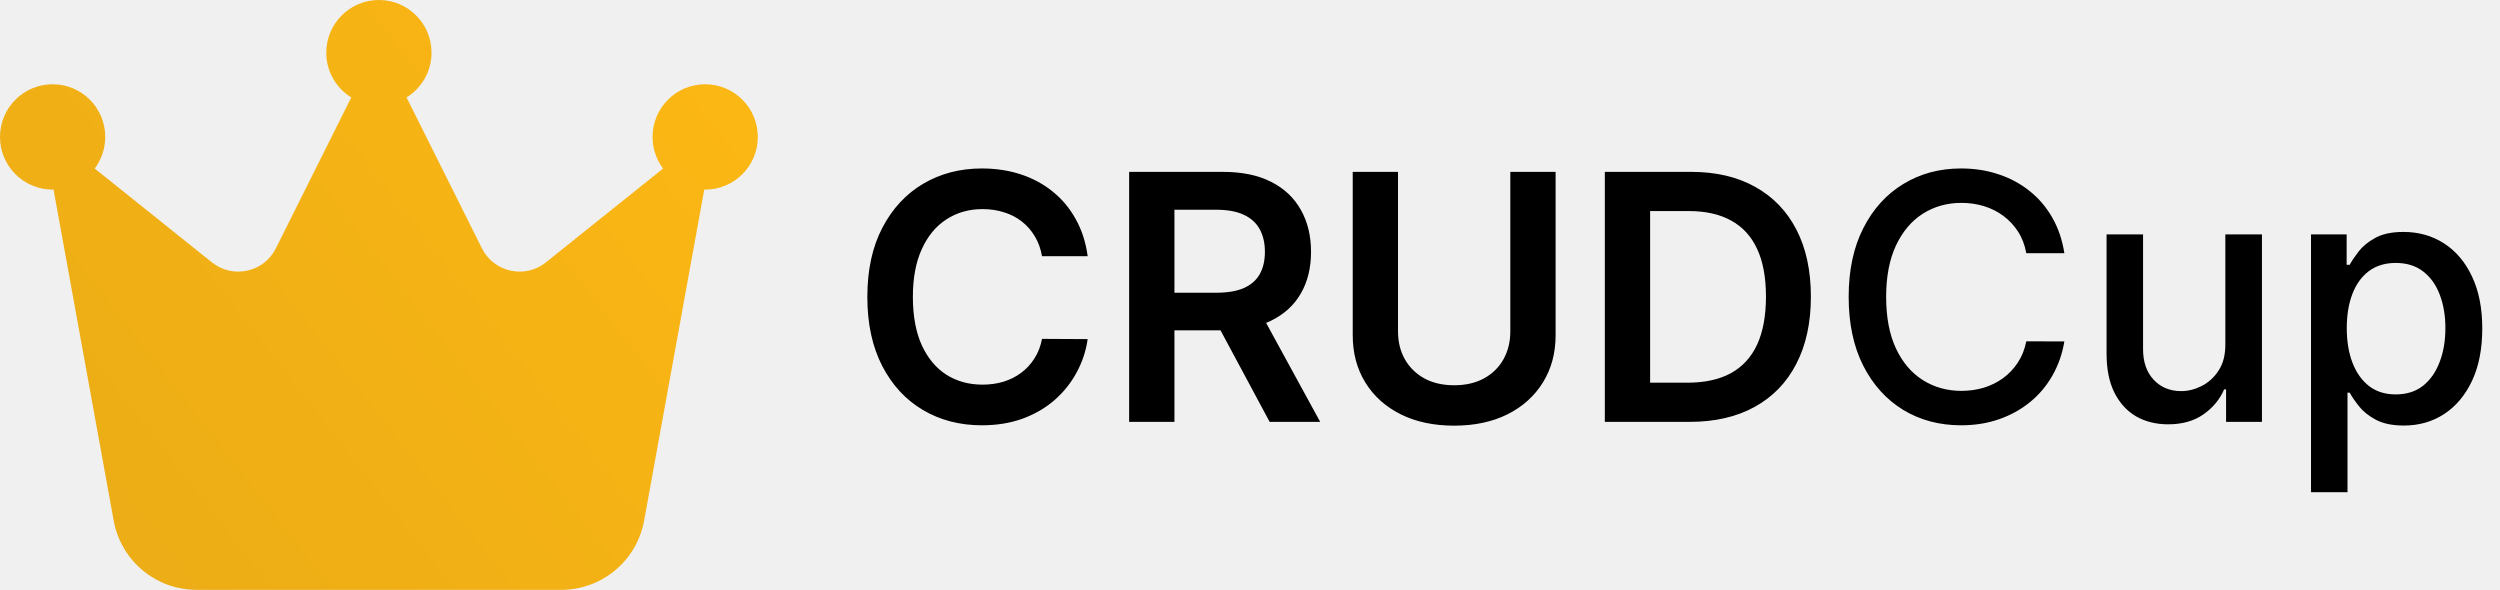
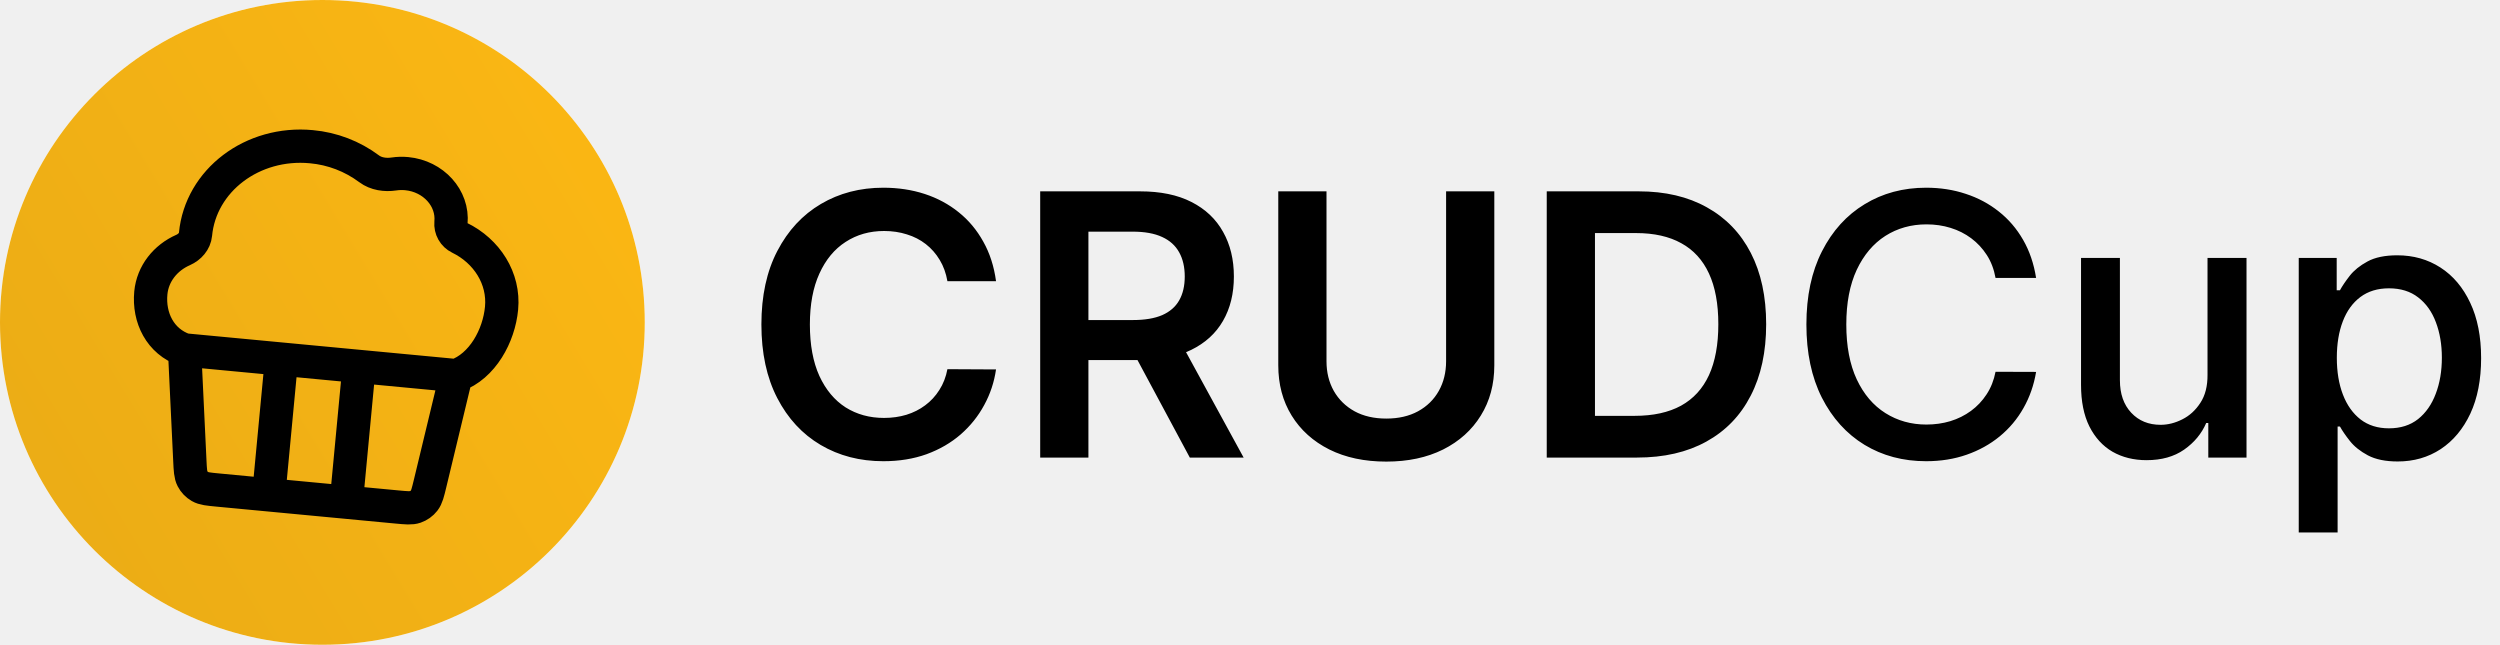
- <svg xmlns="http://www.w3.org/2000/svg" width="640" height="151" viewBox="0 0 640 151" fill="none">
-   <path d="M104.073 24.942C107.912 22.583 110.472 18.302 110.472 13.482C110.472 6.033 104.443 0 97 0C89.557 0 83.528 6.033 83.528 13.482C83.528 18.336 86.088 22.583 89.927 24.942L70.628 63.568C67.563 69.703 59.615 71.455 54.259 67.175L24.25 43.143C25.934 40.885 26.944 38.087 26.944 35.054C26.944 27.605 20.916 21.571 13.472 21.571C6.029 21.571 0 27.605 0 35.054C0 42.502 6.029 48.536 13.472 48.536H13.708L29.1 133.271C30.952 143.517 39.878 151 50.319 151H143.681C154.089 151 163.014 143.551 164.9 133.271L180.292 48.536H180.528C187.971 48.536 194 42.502 194 35.054C194 27.605 187.971 21.571 180.528 21.571C173.084 21.571 167.056 27.605 167.056 35.054C167.056 38.087 168.066 40.885 169.75 43.143L139.741 67.175C134.385 71.455 126.437 69.703 123.372 63.568L104.073 24.942Z" fill="url(#paint0_linear_16_3)" />
-   <path d="M278.445 65.594H266.758C266.424 63.677 265.81 61.979 264.914 60.5C264.018 59 262.904 57.729 261.57 56.688C260.237 55.646 258.716 54.865 257.008 54.344C255.32 53.802 253.497 53.531 251.539 53.531C248.06 53.531 244.977 54.406 242.289 56.156C239.602 57.885 237.497 60.427 235.977 63.781C234.456 67.115 233.695 71.188 233.695 76C233.695 80.896 234.456 85.021 235.977 88.375C237.518 91.708 239.622 94.229 242.289 95.938C244.977 97.625 248.049 98.469 251.508 98.469C253.424 98.469 255.216 98.219 256.883 97.719C258.57 97.198 260.081 96.438 261.414 95.438C262.768 94.438 263.904 93.208 264.82 91.75C265.758 90.292 266.404 88.625 266.758 86.75L278.445 86.812C278.008 89.854 277.06 92.708 275.602 95.375C274.164 98.042 272.279 100.396 269.945 102.438C267.612 104.458 264.883 106.042 261.758 107.187C258.633 108.312 255.164 108.875 251.352 108.875C245.727 108.875 240.706 107.573 236.289 104.969C231.872 102.365 228.393 98.604 225.852 93.688C223.31 88.771 222.039 82.875 222.039 76C222.039 69.104 223.32 63.208 225.883 58.312C228.445 53.396 231.935 49.635 236.352 47.031C240.768 44.427 245.768 43.125 251.352 43.125C254.914 43.125 258.227 43.625 261.289 44.625C264.352 45.625 267.081 47.094 269.477 49.031C271.872 50.948 273.841 53.302 275.383 56.094C276.945 58.865 277.966 62.031 278.445 65.594ZM289.062 108V44H313.063C317.979 44 322.104 44.854 325.438 46.562C328.792 48.271 331.323 50.667 333.031 53.75C334.76 56.812 335.625 60.385 335.625 64.469C335.625 68.573 334.75 72.135 333 75.156C331.271 78.156 328.719 80.479 325.344 82.125C321.969 83.75 317.823 84.562 312.906 84.562H295.812V74.938H311.344C314.219 74.938 316.573 74.542 318.406 73.75C320.24 72.938 321.594 71.76 322.469 70.219C323.365 68.656 323.813 66.74 323.813 64.469C323.813 62.198 323.365 60.26 322.469 58.656C321.573 57.031 320.208 55.802 318.375 54.969C316.542 54.115 314.177 53.688 311.281 53.688H300.656V108H289.062ZM322.125 79L337.969 108H325.031L309.469 79H322.125ZM386.641 44H398.234V85.812C398.234 90.396 397.151 94.427 394.984 97.906C392.839 101.385 389.818 104.104 385.922 106.062C382.026 108 377.474 108.969 372.266 108.969C367.036 108.969 362.474 108 358.578 106.062C354.682 104.104 351.661 101.385 349.516 97.906C347.37 94.427 346.297 90.396 346.297 85.812V44H357.891V84.844C357.891 87.51 358.474 89.885 359.641 91.969C360.828 94.052 362.495 95.688 364.641 96.875C366.786 98.042 369.328 98.625 372.266 98.625C375.203 98.625 377.745 98.042 379.891 96.875C382.057 95.688 383.724 94.052 384.891 91.969C386.057 89.885 386.641 87.51 386.641 84.844V44ZM432.523 108H410.836V44H432.961C439.315 44 444.773 45.281 449.336 47.844C453.919 50.385 457.44 54.042 459.898 58.812C462.357 63.583 463.586 69.292 463.586 75.938C463.586 82.604 462.346 88.333 459.867 93.125C457.409 97.917 453.857 101.594 449.211 104.156C444.586 106.719 439.023 108 432.523 108ZM422.43 97.969H431.961C436.419 97.969 440.138 97.156 443.117 95.531C446.096 93.885 448.336 91.438 449.836 88.188C451.336 84.917 452.086 80.833 452.086 75.938C452.086 71.042 451.336 66.979 449.836 63.75C448.336 60.5 446.117 58.073 443.18 56.469C440.263 54.844 436.638 54.031 432.305 54.031H422.43V97.969ZM528.477 64.812H518.727C518.352 62.729 517.654 60.896 516.633 59.312C515.612 57.729 514.362 56.385 512.883 55.281C511.404 54.177 509.747 53.344 507.914 52.781C506.102 52.219 504.174 51.938 502.133 51.938C498.445 51.938 495.143 52.865 492.227 54.719C489.331 56.573 487.039 59.292 485.352 62.875C483.685 66.458 482.852 70.833 482.852 76C482.852 81.208 483.685 85.604 485.352 89.188C487.039 92.771 489.341 95.479 492.258 97.312C495.174 99.146 498.456 100.062 502.102 100.062C504.122 100.062 506.039 99.792 507.852 99.25C509.685 98.688 511.341 97.865 512.82 96.781C514.299 95.698 515.549 94.375 516.57 92.812C517.612 91.229 518.331 89.417 518.727 87.375L528.477 87.406C527.956 90.552 526.945 93.448 525.445 96.094C523.966 98.719 522.06 100.99 519.727 102.906C517.414 104.802 514.768 106.271 511.789 107.312C508.81 108.354 505.56 108.875 502.039 108.875C496.497 108.875 491.56 107.562 487.227 104.937C482.893 102.292 479.477 98.51 476.977 93.594C474.497 88.677 473.258 82.812 473.258 76C473.258 69.167 474.508 63.302 477.008 58.406C479.508 53.49 482.924 49.719 487.258 47.094C491.591 44.448 496.518 43.125 502.039 43.125C505.435 43.125 508.602 43.615 511.539 44.594C514.497 45.552 517.154 46.969 519.508 48.844C521.862 50.698 523.81 52.969 525.352 55.656C526.893 58.323 527.935 61.375 528.477 64.812ZM569.688 88.094V60H579.062V108H569.875V99.688H569.375C568.271 102.25 566.5 104.385 564.063 106.094C561.646 107.781 558.635 108.625 555.031 108.625C551.948 108.625 549.219 107.948 546.844 106.594C544.49 105.219 542.635 103.188 541.281 100.5C539.948 97.812 539.281 94.49 539.281 90.531V60H548.625V89.406C548.625 92.677 549.531 95.281 551.344 97.219C553.156 99.156 555.51 100.125 558.406 100.125C560.156 100.125 561.896 99.688 563.625 98.812C565.375 97.938 566.823 96.615 567.969 94.844C569.135 93.073 569.708 90.823 569.688 88.094ZM591.617 126V60H600.742V67.781H601.523C602.065 66.781 602.846 65.625 603.867 64.312C604.888 63 606.305 61.854 608.117 60.875C609.93 59.875 612.326 59.375 615.305 59.375C619.18 59.375 622.638 60.354 625.68 62.312C628.721 64.271 631.107 67.094 632.836 70.781C634.586 74.469 635.461 78.906 635.461 84.094C635.461 89.281 634.596 93.729 632.867 97.438C631.138 101.125 628.763 103.969 625.742 105.969C622.721 107.948 619.273 108.938 615.398 108.938C612.482 108.938 610.096 108.448 608.242 107.469C606.409 106.49 604.971 105.344 603.93 104.031C602.888 102.719 602.086 101.552 601.523 100.531H600.961V126H591.617ZM600.773 84C600.773 87.375 601.263 90.333 602.242 92.875C603.221 95.417 604.638 97.406 606.492 98.844C608.346 100.26 610.617 100.969 613.305 100.969C616.096 100.969 618.43 100.229 620.305 98.75C622.18 97.25 623.596 95.219 624.555 92.656C625.534 90.094 626.023 87.208 626.023 84C626.023 80.833 625.544 77.99 624.586 75.469C623.648 72.948 622.232 70.958 620.336 69.5C618.461 68.042 616.117 67.312 613.305 67.312C610.596 67.312 608.305 68.01 606.43 69.406C604.576 70.802 603.169 72.75 602.211 75.25C601.253 77.75 600.773 80.667 600.773 84Z" fill="black" />
+ <svg xmlns="http://www.w3.org/2000/svg" width="601" height="155" viewBox="0 0 601 155" fill="none">
+   <rect width="155" height="155" rx="77.5" fill="white" />
+   <rect width="155" height="155" rx="77.5" fill="url(#paint0_linear_16_3)" />
+   <path d="M109.637 90.297L103.407 116.17C102.866 118.41 102.6 119.532 101.968 120.338C101.414 121.044 100.668 121.576 99.82 121.87C98.861 122.203 97.715 122.094 95.43 121.878L83.24 120.725M109.637 90.297L86.327 88.092M109.637 90.297C115.977 88.056 119.947 80.755 120.577 74.089C121.255 66.928 117.033 60.348 110.468 57.154C109.799 56.828 109.245 56.307 108.878 55.661C108.512 55.014 108.349 54.272 108.412 53.531C108.97 47.633 104.201 42.352 97.768 41.743C96.714 41.643 95.681 41.677 94.684 41.827C92.623 42.136 90.382 41.811 88.748 40.584C84.7 37.562 79.894 35.721 74.862 35.267C60.7 33.927 48.227 43.363 46.998 56.346C46.843 57.987 45.629 59.387 44.023 60.096C39.779 61.957 36.699 65.776 36.259 70.419C35.696 76.373 38.502 82.109 44.37 84.122M83.24 120.725L86.327 88.092M83.24 120.725L64.592 118.961M86.327 88.092L67.68 86.327M44.37 84.122L45.637 110.704L45.636 110.714C45.748 113.01 45.799 114.163 46.268 115.068C46.68 115.866 47.313 116.528 48.091 116.976C48.97 117.482 50.117 117.591 52.401 117.807L64.592 118.961M44.37 84.122L67.68 86.327M64.592 118.961L67.68 86.327" stroke="black" stroke-width="8" stroke-linecap="round" stroke-linejoin="round" />
+   <path d="M239.445 67.594H227.758C227.424 65.677 226.81 63.979 225.914 62.5C225.018 61 223.904 59.729 222.57 58.688C221.237 57.646 219.716 56.865 218.008 56.344C216.32 55.802 214.497 55.531 212.539 55.531C209.06 55.531 205.977 56.406 203.289 58.156C200.602 59.885 198.497 62.427 196.977 65.781C195.456 69.115 194.695 73.188 194.695 78C194.695 82.896 195.456 87.021 196.977 90.375C198.518 93.708 200.622 96.229 203.289 97.938C205.977 99.625 209.049 100.469 212.508 100.469C214.424 100.469 216.216 100.219 217.883 99.719C219.57 99.198 221.081 98.438 222.414 97.438C223.768 96.438 224.904 95.208 225.82 93.75C226.758 92.292 227.404 90.625 227.758 88.75L239.445 88.812C239.008 91.854 238.06 94.708 236.602 97.375C235.164 100.042 233.279 102.396 230.945 104.438C228.612 106.458 225.883 108.042 222.758 109.187C219.633 110.312 216.164 110.875 212.352 110.875C206.727 110.875 201.706 109.573 197.289 106.969C192.872 104.365 189.393 100.604 186.852 95.688C184.31 90.771 183.039 84.875 183.039 78C183.039 71.104 184.32 65.208 186.883 60.312C189.445 55.396 192.935 51.635 197.352 49.031C201.768 46.427 206.768 45.125 212.352 45.125C215.914 45.125 219.227 45.625 222.289 46.625C225.352 47.625 228.081 49.094 230.477 51.031C232.872 52.948 234.841 55.302 236.383 58.094C237.945 60.865 238.966 64.031 239.445 67.594ZM250.062 110V46H274.063C278.979 46 283.104 46.854 286.438 48.562C289.792 50.271 292.323 52.667 294.031 55.75C295.76 58.812 296.625 62.385 296.625 66.469C296.625 70.573 295.75 74.135 294 77.156C292.271 80.156 289.719 82.479 286.344 84.125C282.969 85.75 278.823 86.562 273.906 86.562H256.812V76.938H272.344C275.219 76.938 277.573 76.542 279.406 75.75C281.24 74.938 282.594 73.76 283.469 72.219C284.365 70.656 284.813 68.74 284.813 66.469C284.813 64.198 284.365 62.26 283.469 60.656C282.573 59.031 281.208 57.802 279.375 56.969C277.542 56.115 275.177 55.688 272.281 55.688H261.656V110H250.062ZM283.125 81L298.969 110H286.031L270.469 81H283.125ZM347.641 46H359.234V87.812C359.234 92.396 358.151 96.427 355.984 99.906C353.839 103.385 350.818 106.104 346.922 108.062C343.026 110 338.474 110.969 333.266 110.969C328.036 110.969 323.474 110 319.578 108.062C315.682 106.104 312.661 103.385 310.516 99.906C308.37 96.427 307.297 92.396 307.297 87.812V46H318.891V86.844C318.891 89.51 319.474 91.885 320.641 93.969C321.828 96.052 323.495 97.688 325.641 98.875C327.786 100.042 330.328 100.625 333.266 100.625C336.203 100.625 338.745 100.042 340.891 98.875C343.057 97.688 344.724 96.052 345.891 93.969C347.057 91.885 347.641 89.51 347.641 86.844V46ZM393.523 110H371.836V46H393.961C400.315 46 405.773 47.281 410.336 49.844C414.919 52.385 418.44 56.042 420.898 60.812C423.357 65.583 424.586 71.292 424.586 77.938C424.586 84.604 423.346 90.333 420.867 95.125C418.409 99.917 414.857 103.594 410.211 106.156C405.586 108.719 400.023 110 393.523 110ZM383.43 99.969H392.961C397.419 99.969 401.138 99.156 404.117 97.531C407.096 95.885 409.336 93.438 410.836 90.188C412.336 86.917 413.086 82.833 413.086 77.938C413.086 73.042 412.336 68.979 410.836 65.75C409.336 62.5 407.117 60.073 404.18 58.469C401.263 56.844 397.638 56.031 393.305 56.031H383.43V99.969ZM489.477 66.812H479.727C479.352 64.729 478.654 62.896 477.633 61.312C476.612 59.729 475.362 58.385 473.883 57.281C472.404 56.177 470.747 55.344 468.914 54.781C467.102 54.219 465.174 53.938 463.133 53.938C459.445 53.938 456.143 54.865 453.227 56.719C450.331 58.573 448.039 61.292 446.352 64.875C444.685 68.458 443.852 72.833 443.852 78C443.852 83.208 444.685 87.604 446.352 91.188C448.039 94.771 450.341 97.479 453.258 99.312C456.174 101.146 459.456 102.062 463.102 102.062C465.122 102.062 467.039 101.792 468.852 101.25C470.685 100.687 472.341 99.865 473.82 98.781C475.299 97.698 476.549 96.375 477.57 94.812C478.612 93.229 479.331 91.417 479.727 89.375L489.477 89.406C488.956 92.552 487.945 95.448 486.445 98.094C484.966 100.719 483.06 102.99 480.727 104.906C478.414 106.802 475.768 108.271 472.789 109.312C469.81 110.354 466.56 110.875 463.039 110.875C457.497 110.875 452.56 109.562 448.227 106.937C443.893 104.292 440.477 100.51 437.977 95.594C435.497 90.677 434.258 84.812 434.258 78C434.258 71.167 435.508 65.302 438.008 60.406C440.508 55.49 443.924 51.719 448.258 49.094C452.591 46.448 457.518 45.125 463.039 45.125C466.435 45.125 469.602 45.615 472.539 46.594C475.497 47.552 478.154 48.969 480.508 50.844C482.862 52.698 484.81 54.969 486.352 57.656C487.893 60.323 488.935 63.375 489.477 66.812ZM530.688 90.094V62H540.062V110H530.875V101.688H530.375C529.271 104.25 527.5 106.385 525.063 108.094C522.646 109.781 519.635 110.625 516.031 110.625C512.948 110.625 510.219 109.948 507.844 108.594C505.49 107.219 503.635 105.188 502.281 102.5C500.948 99.812 500.281 96.49 500.281 92.531V62H509.625V91.406C509.625 94.677 510.531 97.281 512.344 99.219C514.156 101.156 516.51 102.125 519.406 102.125C521.156 102.125 522.896 101.687 524.625 100.812C526.375 99.938 527.823 98.615 528.969 96.844C530.135 95.073 530.708 92.823 530.688 90.094ZM552.617 128V62H561.742V69.781H562.523C563.065 68.781 563.846 67.625 564.867 66.312C565.888 65 567.305 63.854 569.117 62.875C570.93 61.875 573.326 61.375 576.305 61.375C580.18 61.375 583.638 62.354 586.68 64.312C589.721 66.271 592.107 69.094 593.836 72.781C595.586 76.469 596.461 80.906 596.461 86.094C596.461 91.281 595.596 95.729 593.867 99.438C592.138 103.125 589.763 105.969 586.742 107.969C583.721 109.948 580.273 110.938 576.398 110.938C573.482 110.938 571.096 110.448 569.242 109.469C567.409 108.49 565.971 107.344 564.93 106.031C563.888 104.719 563.086 103.552 562.523 102.531H561.961V128H552.617ZM561.773 86C561.773 89.375 562.263 92.333 563.242 94.875C564.221 97.417 565.638 99.406 567.492 100.844C569.346 102.26 571.617 102.969 574.305 102.969C577.096 102.969 579.43 102.229 581.305 100.75C583.18 99.25 584.596 97.219 585.555 94.656C586.534 92.094 587.023 89.208 587.023 86C587.023 82.833 586.544 79.99 585.586 77.469C584.648 74.948 583.232 72.958 581.336 71.5C579.461 70.042 577.117 69.312 574.305 69.312C571.596 69.312 569.305 70.01 567.43 71.406C565.576 72.802 564.169 74.75 563.211 77.25C562.253 79.75 561.773 82.667 561.773 86Z" fill="black" />
  <defs>
-     <linearGradient id="paint0_linear_16_3" x1="194" y1="-0.274" x2="-0.356" y2="150.816" gradientUnits="userSpaceOnUse">
+     <linearGradient id="paint0_linear_16_3" x1="155" y1="-0.281" x2="-27.361" y2="110.062" gradientUnits="userSpaceOnUse">
      <stop offset="0.002" stop-color="#FDB813" />
      <stop offset="1" stop-color="#E9AB16" />
    </linearGradient>
  </defs>
</svg>
